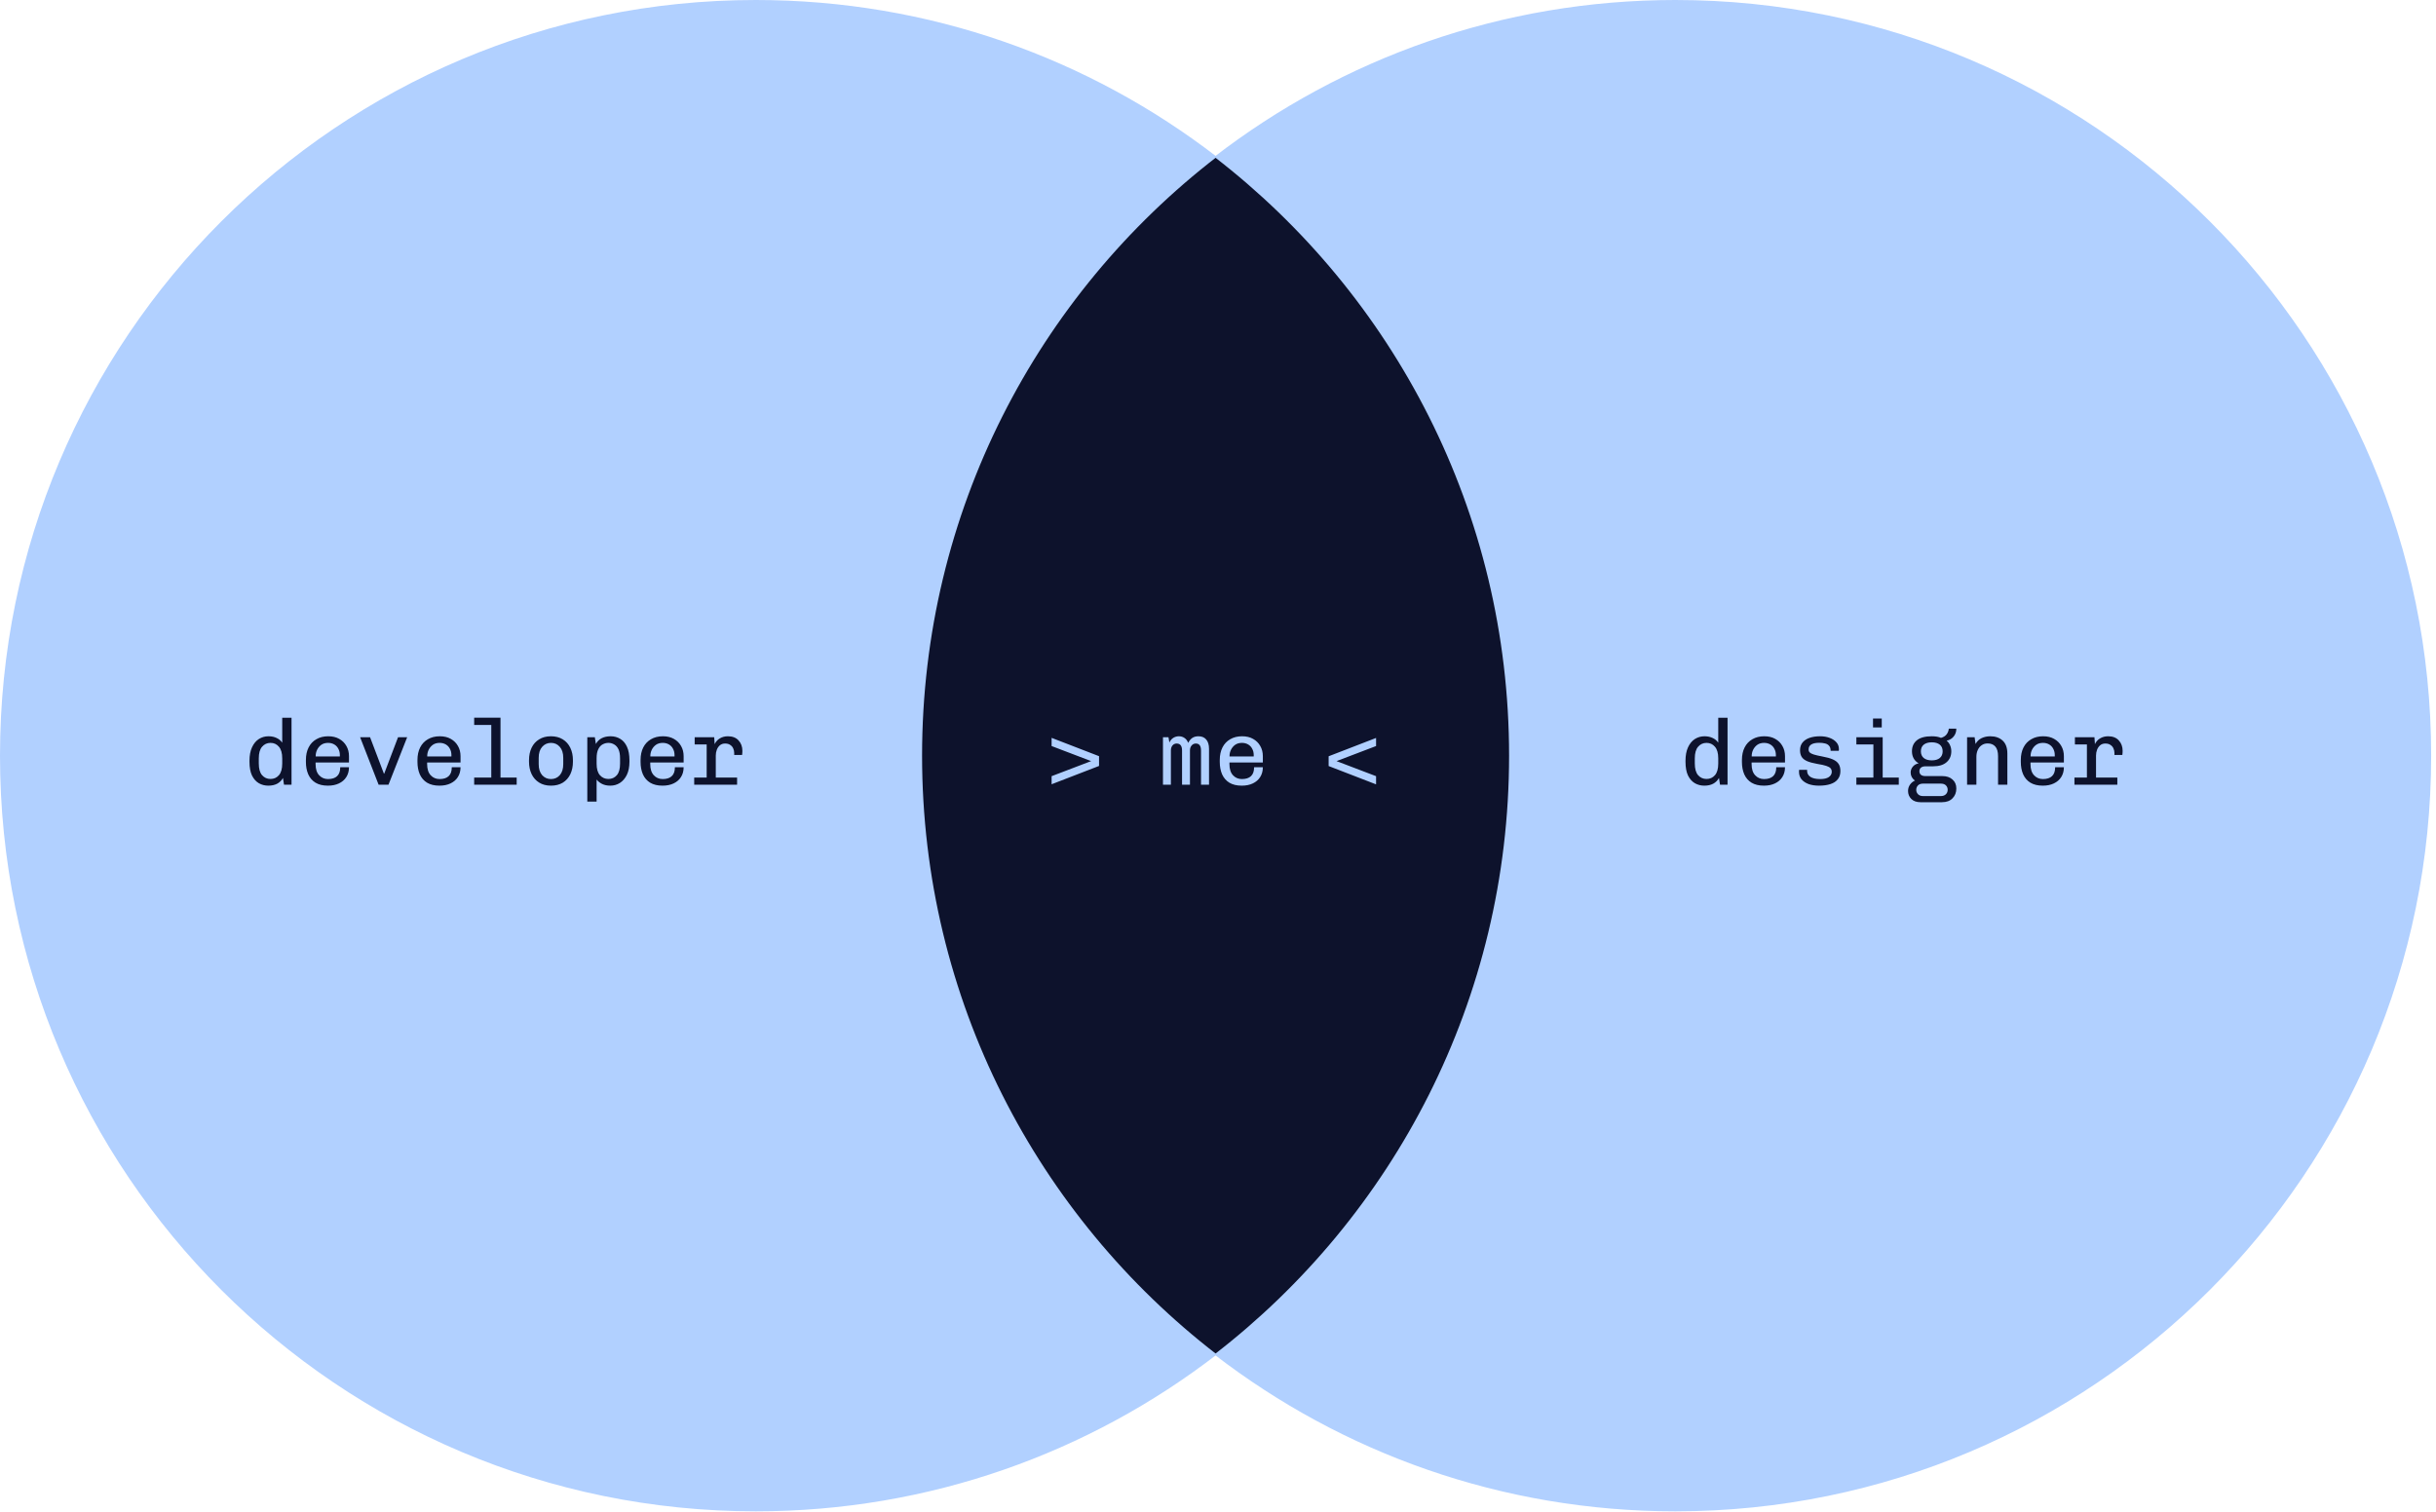
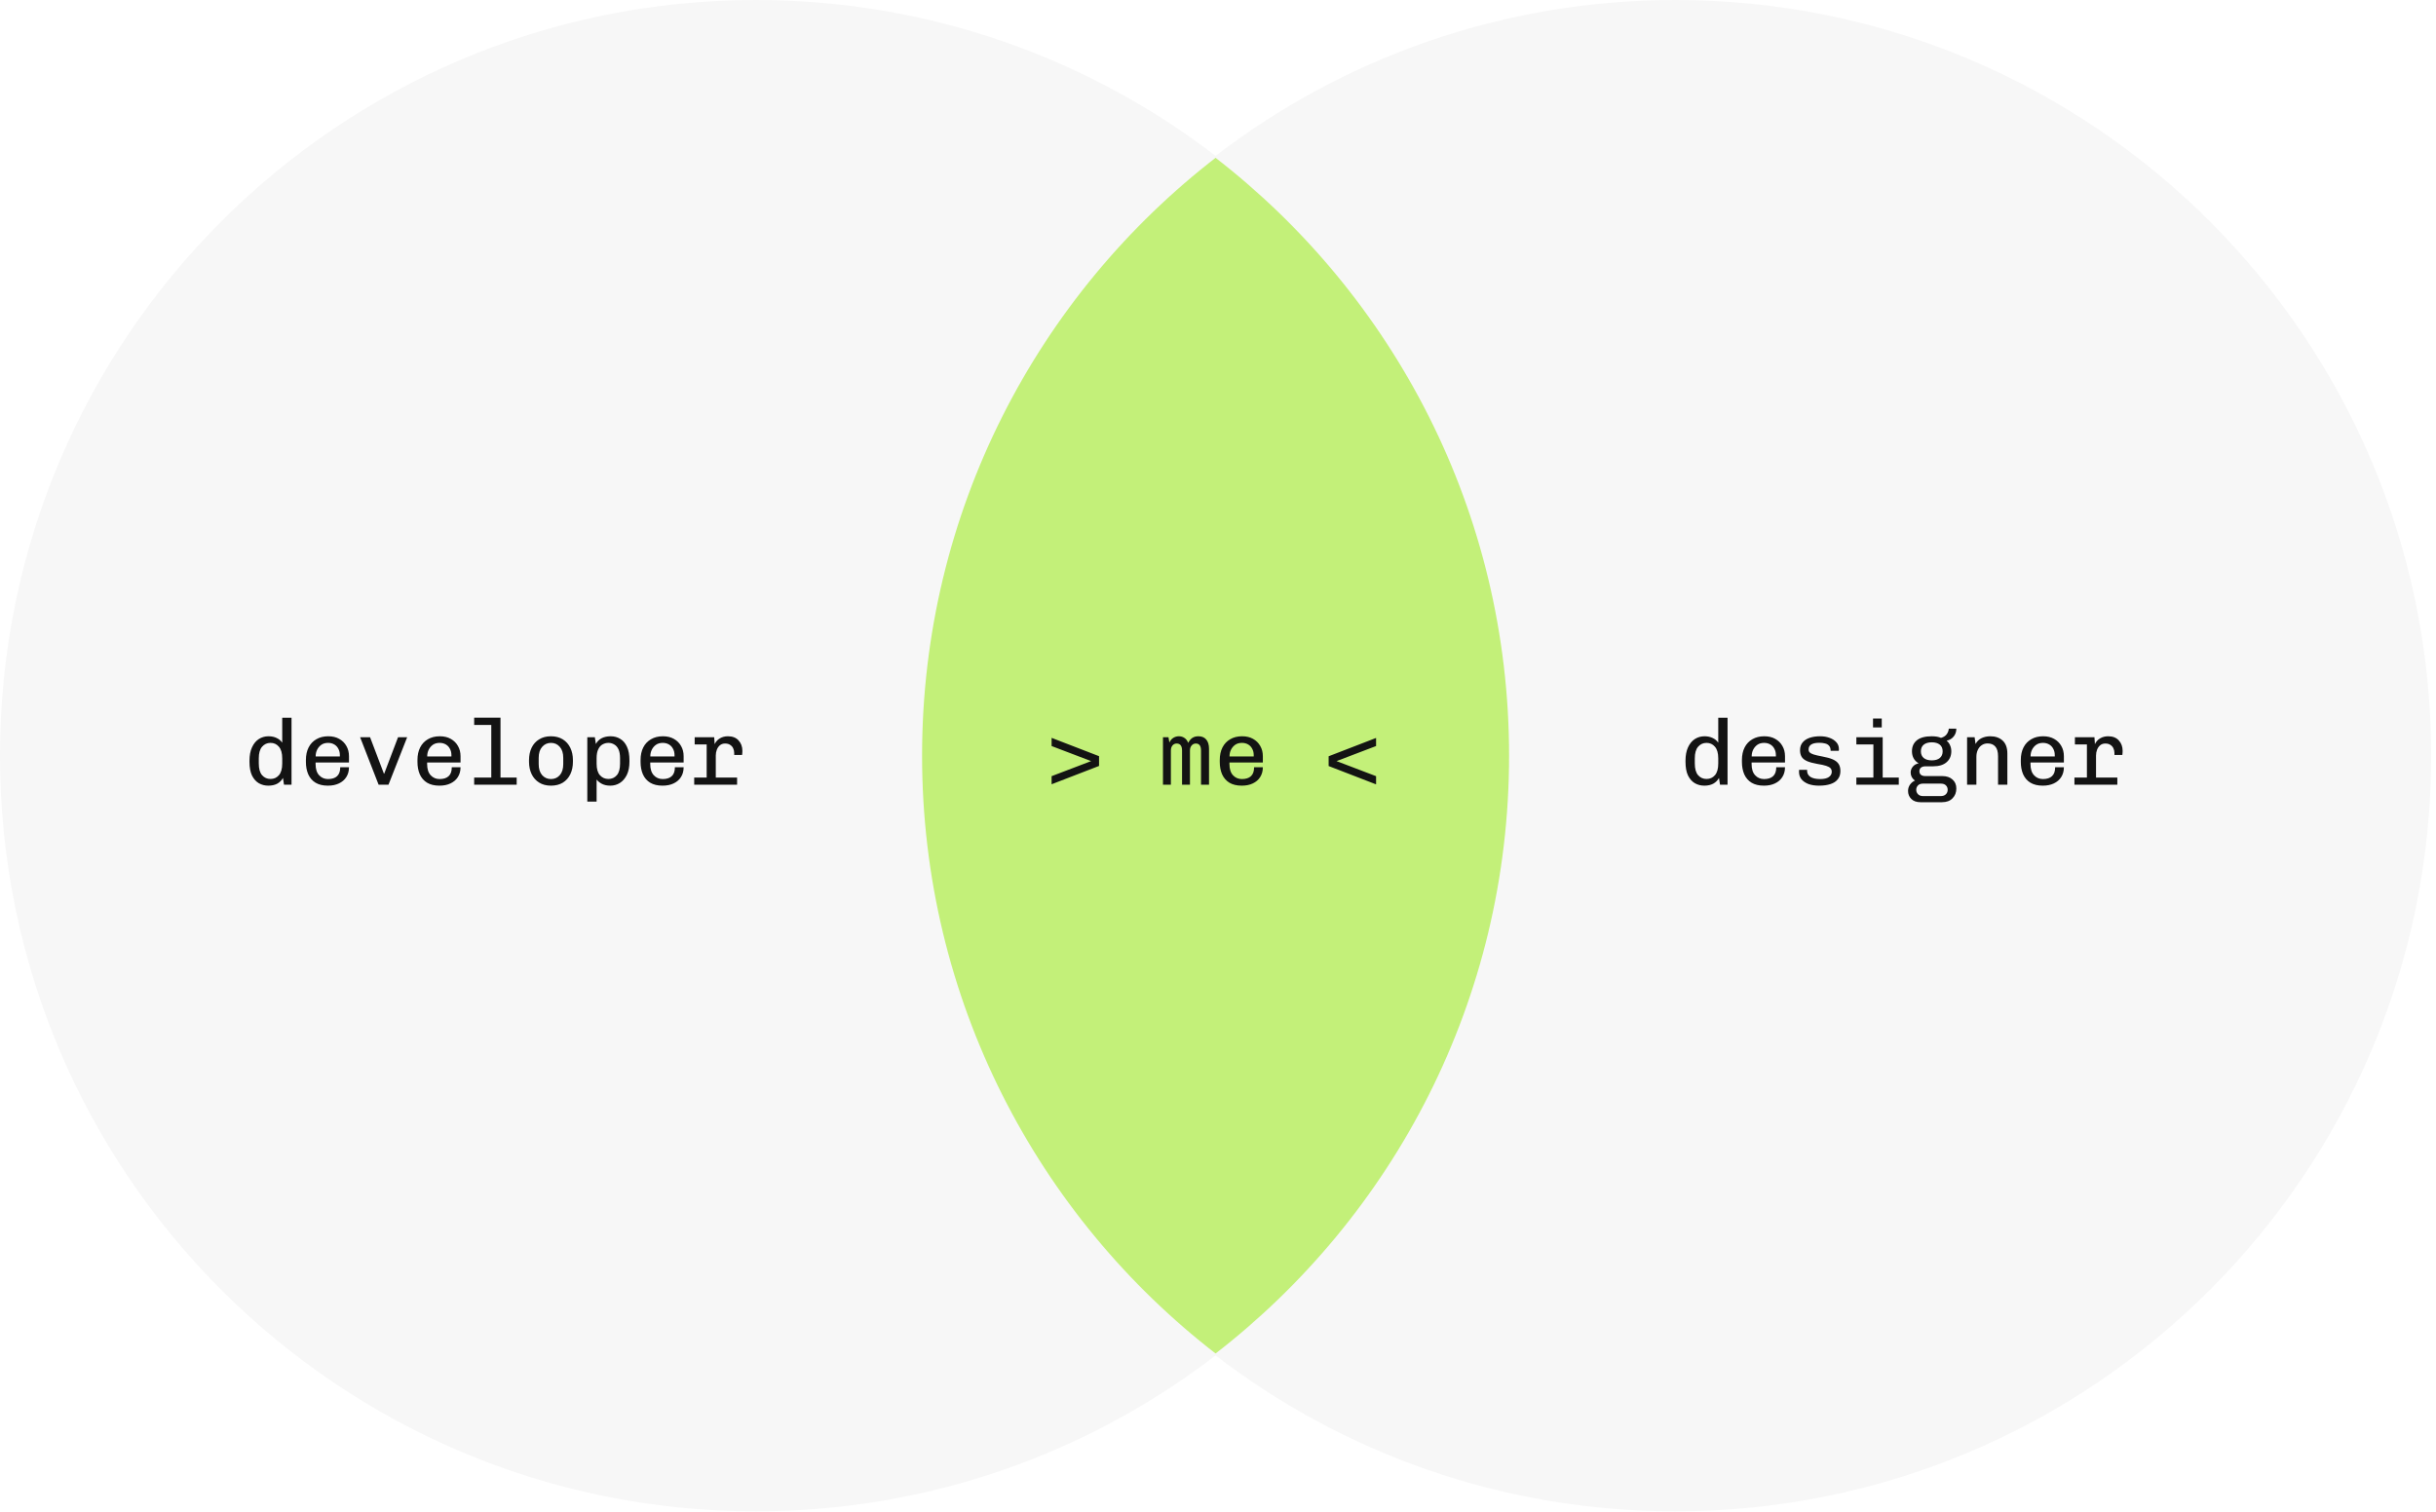
<svg xmlns="http://www.w3.org/2000/svg" width="419" height="260" viewBox="0 0 419 260" fill="none">
-   <rect x="101" y="27" width="216" height="206" fill="#0D122C" />
-   <path d="M180.88 134.92V133.528L187.68 130.936L180.88 128.344V126.936L189.04 130.088V131.768L180.88 134.92ZM200.036 135V126.824H200.98L201.14 127.736C201.3 127.384 201.524 127.117 201.812 126.936C202.11 126.755 202.43 126.664 202.772 126.664C203.134 126.664 203.454 126.76 203.732 126.952C204.02 127.144 204.233 127.427 204.372 127.8C204.564 127.427 204.798 127.144 205.076 126.952C205.364 126.76 205.716 126.664 206.132 126.664C206.718 126.664 207.166 126.851 207.476 127.224C207.796 127.597 207.956 128.131 207.956 128.824V135H206.58V129.112C206.58 128.312 206.281 127.912 205.684 127.912C205.396 127.912 205.156 128.024 204.964 128.248C204.772 128.472 204.676 128.76 204.676 129.112V135H203.316V129.112C203.316 128.312 203.006 127.912 202.388 127.912C202.1 127.912 201.86 128.024 201.668 128.248C201.486 128.472 201.396 128.76 201.396 129.112V135H200.036ZM213.581 135.16C212.728 135.16 212.019 134.989 211.453 134.648C210.899 134.307 210.483 133.827 210.205 133.208C209.939 132.589 209.805 131.88 209.805 131.08V130.744C209.805 129.912 209.96 129.192 210.269 128.584C210.579 127.976 211.021 127.507 211.597 127.176C212.173 126.835 212.856 126.664 213.645 126.664C214.381 126.664 215.011 126.813 215.533 127.112C216.067 127.411 216.477 127.816 216.765 128.328C217.064 128.84 217.213 129.427 217.213 130.088V131.176H211.469V131.448C211.469 132.291 211.672 132.931 212.077 133.368C212.483 133.805 212.995 134.024 213.613 134.024C214.296 134.024 214.813 133.859 215.165 133.528C215.528 133.197 215.709 132.685 215.709 131.992H217.213C217.213 132.643 217.059 133.208 216.749 133.688C216.451 134.157 216.029 134.52 215.485 134.776C214.952 135.032 214.317 135.16 213.581 135.16ZM211.485 130.136H215.645V129.896C215.645 129.491 215.56 129.133 215.389 128.824C215.229 128.504 214.995 128.253 214.685 128.072C214.376 127.891 214.019 127.8 213.613 127.8C213.155 127.8 212.765 127.912 212.445 128.136C212.136 128.36 211.896 128.648 211.725 129C211.565 129.341 211.485 129.693 211.485 130.056V130.136ZM236.689 126.952V128.344L229.889 130.936L236.689 133.528V134.936L228.529 131.784V130.104L236.689 126.952Z" fill="#B1D0FF" />
-   <path d="M130 0C159.853 0 187.354 10.063 209.3 26.981C178.465 50.752 158.6 88.055 158.6 130C158.6 171.944 178.465 209.248 209.3 233.018C187.354 249.936 159.853 260 130 260C58.203 260 0 201.797 0 130C0 58.203 58.203 0 130 0Z" fill="#B1D0FF" />
-   <path d="M288.167 0C258.314 0 230.812 10.063 208.867 26.981C239.701 50.752 259.567 88.055 259.567 130C259.567 171.944 239.701 209.248 208.867 233.018C230.812 249.936 258.314 260 288.167 260C359.964 260 418.167 201.797 418.167 130C418.167 58.203 359.964 0 288.167 0Z" fill="#B1D0FF" />
-   <path d="M46.144 135.16C45.557 135.16 45.019 135.021 44.528 134.744C44.037 134.456 43.643 134.013 43.344 133.416C43.056 132.808 42.912 132.019 42.912 131.048V130.872C42.912 129.965 43.056 129.197 43.344 128.568C43.632 127.939 44.021 127.464 44.512 127.144C45.013 126.824 45.568 126.664 46.176 126.664C46.72 126.664 47.195 126.765 47.6 126.968C48.005 127.16 48.32 127.427 48.544 127.768V123.48H50.144V135H48.848L48.672 133.832C48.437 134.259 48.107 134.589 47.68 134.824C47.253 135.048 46.741 135.16 46.144 135.16ZM46.528 134.008C47.115 134.008 47.595 133.795 47.968 133.368C48.352 132.931 48.544 132.259 48.544 131.352V130.456C48.544 129.56 48.352 128.893 47.968 128.456C47.595 128.019 47.115 127.8 46.528 127.8C45.941 127.8 45.456 128.024 45.072 128.472C44.699 128.909 44.512 129.571 44.512 130.456V131.336C44.512 132.243 44.699 132.915 45.072 133.352C45.456 133.789 45.941 134.008 46.528 134.008ZM56.394 135.16C55.54 135.16 54.831 134.989 54.266 134.648C53.711 134.307 53.295 133.827 53.018 133.208C52.751 132.589 52.618 131.88 52.618 131.08V130.744C52.618 129.912 52.772 129.192 53.082 128.584C53.391 127.976 53.834 127.507 54.41 127.176C54.986 126.835 55.668 126.664 56.458 126.664C57.194 126.664 57.823 126.813 58.346 127.112C58.879 127.411 59.29 127.816 59.578 128.328C59.876 128.84 60.026 129.427 60.026 130.088V131.176H54.282V131.448C54.282 132.291 54.484 132.931 54.89 133.368C55.295 133.805 55.807 134.024 56.426 134.024C57.108 134.024 57.626 133.859 57.978 133.528C58.34 133.197 58.522 132.685 58.522 131.992H60.026C60.026 132.643 59.871 133.208 59.562 133.688C59.263 134.157 58.842 134.52 58.298 134.776C57.764 135.032 57.13 135.16 56.394 135.16ZM54.298 130.136H58.458V129.896C58.458 129.491 58.372 129.133 58.202 128.824C58.042 128.504 57.807 128.253 57.498 128.072C57.188 127.891 56.831 127.8 56.426 127.8C55.967 127.8 55.578 127.912 55.258 128.136C54.948 128.36 54.708 128.648 54.538 129C54.378 129.341 54.298 129.693 54.298 130.056V130.136ZM65.124 135L61.94 126.824H63.651L66.035 133.096H66.084L68.468 126.824H70.035L66.82 135H65.124ZM75.581 135.16C74.728 135.16 74.019 134.989 73.453 134.648C72.899 134.307 72.483 133.827 72.205 133.208C71.939 132.589 71.805 131.88 71.805 131.08V130.744C71.805 129.912 71.96 129.192 72.269 128.584C72.579 127.976 73.021 127.507 73.597 127.176C74.173 126.835 74.856 126.664 75.645 126.664C76.381 126.664 77.011 126.813 77.533 127.112C78.067 127.411 78.477 127.816 78.765 128.328C79.064 128.84 79.213 129.427 79.213 130.088V131.176H73.469V131.448C73.469 132.291 73.672 132.931 74.077 133.368C74.483 133.805 74.995 134.024 75.613 134.024C76.296 134.024 76.813 133.859 77.165 133.528C77.528 133.197 77.709 132.685 77.709 131.992H79.213C79.213 132.643 79.059 133.208 78.749 133.688C78.451 134.157 78.029 134.52 77.485 134.776C76.952 135.032 76.317 135.16 75.581 135.16ZM73.485 130.136H77.645V129.896C77.645 129.491 77.56 129.133 77.389 128.824C77.229 128.504 76.995 128.253 76.685 128.072C76.376 127.891 76.019 127.8 75.613 127.8C75.155 127.8 74.765 127.912 74.445 128.136C74.136 128.36 73.896 128.648 73.725 129C73.565 129.341 73.485 129.693 73.485 130.056V130.136ZM84.503 135V124.712H81.559V123.464H86.087V135H84.503ZM81.559 135V133.768H88.871V135H81.559ZM94.769 135.16C93.979 135.16 93.302 134.984 92.737 134.632C92.171 134.28 91.739 133.795 91.441 133.176C91.142 132.547 90.993 131.837 90.993 131.048V130.776C90.993 129.965 91.142 129.251 91.441 128.632C91.739 128.013 92.171 127.533 92.737 127.192C93.302 126.84 93.974 126.664 94.753 126.664C95.553 126.664 96.235 126.84 96.801 127.192C97.366 127.544 97.798 128.029 98.097 128.648C98.395 129.267 98.545 129.976 98.545 130.776V131.048C98.545 131.859 98.395 132.573 98.097 133.192C97.798 133.811 97.366 134.296 96.801 134.648C96.235 134.989 95.558 135.16 94.769 135.16ZM94.769 134.024C95.387 134.024 95.894 133.8 96.289 133.352C96.683 132.893 96.881 132.259 96.881 131.448V130.376C96.881 129.565 96.683 128.936 96.289 128.488C95.894 128.029 95.387 127.8 94.769 127.8C94.161 127.8 93.654 128.029 93.249 128.488C92.854 128.936 92.657 129.565 92.657 130.376V131.448C92.657 132.259 92.854 132.893 93.249 133.352C93.654 133.8 94.161 134.024 94.769 134.024ZM101.019 137.896V126.824H102.315L102.491 127.992C102.725 127.555 103.056 127.224 103.483 127C103.92 126.776 104.437 126.664 105.035 126.664C105.653 126.664 106.203 126.813 106.683 127.112C107.173 127.4 107.557 127.848 107.835 128.456C108.123 129.064 108.267 129.853 108.267 130.824V131.032C108.267 131.928 108.117 132.685 107.819 133.304C107.52 133.912 107.12 134.376 106.619 134.696C106.128 135.005 105.579 135.16 104.971 135.16C104.427 135.16 103.952 135.059 103.547 134.856C103.152 134.653 102.843 134.403 102.619 134.104V137.896H101.019ZM104.651 134.008C105.237 134.008 105.717 133.795 106.091 133.368C106.464 132.941 106.651 132.28 106.651 131.384V130.456C106.651 129.805 106.56 129.288 106.379 128.904C106.197 128.52 105.952 128.243 105.643 128.072C105.344 127.891 105.013 127.8 104.651 127.8C104.299 127.8 103.968 127.885 103.659 128.056C103.349 128.216 103.099 128.493 102.907 128.888C102.715 129.272 102.619 129.795 102.619 130.456V131.384C102.619 132.28 102.811 132.941 103.195 133.368C103.579 133.795 104.064 134.008 104.651 134.008ZM113.956 135.16C113.103 135.16 112.394 134.989 111.828 134.648C111.274 134.307 110.858 133.827 110.58 133.208C110.314 132.589 110.18 131.88 110.18 131.08V130.744C110.18 129.912 110.335 129.192 110.644 128.584C110.954 127.976 111.396 127.507 111.972 127.176C112.548 126.835 113.231 126.664 114.02 126.664C114.756 126.664 115.386 126.813 115.908 127.112C116.442 127.411 116.852 127.816 117.14 128.328C117.439 128.84 117.588 129.427 117.588 130.088V131.176H111.844V131.448C111.844 132.291 112.047 132.931 112.452 133.368C112.858 133.805 113.37 134.024 113.988 134.024C114.671 134.024 115.188 133.859 115.54 133.528C115.903 133.197 116.084 132.685 116.084 131.992H117.588C117.588 132.643 117.434 133.208 117.124 133.688C116.826 134.157 116.404 134.52 115.86 134.776C115.327 135.032 114.692 135.16 113.956 135.16ZM111.86 130.136H116.02V129.896C116.02 129.491 115.935 129.133 115.764 128.824C115.604 128.504 115.37 128.253 115.06 128.072C114.751 127.891 114.394 127.8 113.988 127.8C113.53 127.8 113.14 127.912 112.82 128.136C112.511 128.36 112.271 128.648 112.1 129C111.94 129.341 111.86 129.693 111.86 130.056V130.136ZM121.55 135V128.072H119.486V126.824H122.846L122.926 128.024C123.118 127.597 123.411 127.267 123.806 127.032C124.211 126.787 124.675 126.664 125.198 126.664C125.998 126.664 126.611 126.904 127.038 127.384C127.475 127.853 127.694 128.456 127.694 129.192C127.694 129.309 127.689 129.421 127.678 129.528C127.678 129.624 127.667 129.741 127.646 129.88H126.286V129.544C126.286 129.256 126.227 128.989 126.11 128.744C126.003 128.499 125.833 128.301 125.598 128.152C125.374 127.992 125.081 127.912 124.718 127.912C124.366 127.912 124.067 128.013 123.822 128.216C123.587 128.419 123.411 128.675 123.294 128.984C123.177 129.293 123.118 129.619 123.118 129.96V135H121.55ZM119.406 135V133.768H126.782V135H119.406Z" fill="#0D122C" />
-   <path d="M293.144 135.16C292.557 135.16 292.019 135.021 291.528 134.744C291.037 134.456 290.643 134.013 290.344 133.416C290.056 132.808 289.912 132.019 289.912 131.048V130.872C289.912 129.965 290.056 129.197 290.344 128.568C290.632 127.939 291.021 127.464 291.512 127.144C292.013 126.824 292.568 126.664 293.176 126.664C293.72 126.664 294.195 126.765 294.6 126.968C295.005 127.16 295.32 127.427 295.544 127.768V123.48H297.144V135H295.848L295.672 133.832C295.437 134.259 295.107 134.589 294.68 134.824C294.253 135.048 293.741 135.16 293.144 135.16ZM293.528 134.008C294.115 134.008 294.595 133.795 294.968 133.368C295.352 132.931 295.544 132.259 295.544 131.352V130.456C295.544 129.56 295.352 128.893 294.968 128.456C294.595 128.019 294.115 127.8 293.528 127.8C292.941 127.8 292.456 128.024 292.072 128.472C291.699 128.909 291.512 129.571 291.512 130.456V131.336C291.512 132.243 291.699 132.915 292.072 133.352C292.456 133.789 292.941 134.008 293.528 134.008ZM303.394 135.16C302.54 135.16 301.831 134.989 301.266 134.648C300.711 134.307 300.295 133.827 300.018 133.208C299.751 132.589 299.618 131.88 299.618 131.08V130.744C299.618 129.912 299.772 129.192 300.082 128.584C300.391 127.976 300.834 127.507 301.41 127.176C301.986 126.835 302.668 126.664 303.458 126.664C304.194 126.664 304.823 126.813 305.346 127.112C305.879 127.411 306.29 127.816 306.578 128.328C306.876 128.84 307.026 129.427 307.026 130.088V131.176H301.282V131.448C301.282 132.291 301.484 132.931 301.89 133.368C302.295 133.805 302.807 134.024 303.426 134.024C304.108 134.024 304.626 133.859 304.978 133.528C305.34 133.197 305.522 132.685 305.522 131.992H307.026C307.026 132.643 306.871 133.208 306.562 133.688C306.263 134.157 305.842 134.52 305.298 134.776C304.764 135.032 304.13 135.16 303.394 135.16ZM301.298 130.136H305.458V129.896C305.458 129.491 305.372 129.133 305.202 128.824C305.042 128.504 304.807 128.253 304.498 128.072C304.188 127.891 303.831 127.8 303.426 127.8C302.967 127.8 302.578 127.912 302.258 128.136C301.948 128.36 301.708 128.648 301.538 129C301.378 129.341 301.298 129.693 301.298 130.056V130.136ZM312.876 135.16C312.204 135.16 311.606 135.069 311.084 134.888C310.572 134.696 310.166 134.424 309.868 134.072C309.58 133.709 309.436 133.283 309.436 132.792C309.436 132.76 309.436 132.712 309.436 132.648C309.436 132.584 309.441 132.515 309.452 132.44H310.828V132.6C310.828 133.048 311.02 133.4 311.404 133.656C311.798 133.901 312.358 134.024 313.084 134.024C313.734 134.024 314.225 133.912 314.556 133.688C314.897 133.453 315.068 133.149 315.068 132.776C315.068 132.531 314.998 132.328 314.86 132.168C314.721 132.008 314.47 131.869 314.108 131.752C313.756 131.635 313.244 131.523 312.572 131.416C311.857 131.288 311.281 131.133 310.844 130.952C310.406 130.76 310.092 130.515 309.9 130.216C309.708 129.907 309.612 129.523 309.612 129.064C309.612 128.531 309.756 128.088 310.044 127.736C310.332 127.384 310.732 127.117 311.244 126.936C311.766 126.755 312.374 126.664 313.068 126.664C313.676 126.664 314.22 126.755 314.7 126.936C315.19 127.117 315.58 127.373 315.868 127.704C316.156 128.024 316.3 128.413 316.3 128.872C316.3 128.904 316.3 128.941 316.3 128.984C316.3 129.027 316.289 129.085 316.267 129.16H314.876C314.876 128.776 314.785 128.488 314.604 128.296C314.433 128.093 314.198 127.96 313.9 127.896C313.612 127.821 313.292 127.784 312.94 127.784C311.702 127.784 311.084 128.168 311.084 128.936C311.084 129.139 311.148 129.309 311.276 129.448C311.404 129.576 311.633 129.693 311.964 129.8C312.305 129.907 312.79 130.019 313.42 130.136C314.198 130.275 314.812 130.445 315.26 130.648C315.718 130.851 316.049 131.112 316.252 131.432C316.454 131.741 316.556 132.147 316.556 132.648C316.556 133.213 316.406 133.683 316.108 134.056C315.82 134.429 315.398 134.707 314.844 134.888C314.3 135.069 313.644 135.16 312.876 135.16ZM322.229 135V128.072H319.301V126.824H323.829V135H322.229ZM319.301 135V133.768H326.597V135H319.301ZM322.165 125.144V123.608H323.669V125.144H322.165ZM330.335 138.008C329.652 138.008 329.124 137.821 328.751 137.448C328.378 137.075 328.191 136.616 328.191 136.072C328.191 135.667 328.303 135.304 328.527 134.984C328.751 134.664 329.039 134.429 329.391 134.28C329.156 134.131 328.97 133.933 328.831 133.688C328.703 133.443 328.639 133.181 328.639 132.904C328.639 132.531 328.762 132.195 329.007 131.896C329.252 131.597 329.588 131.405 330.015 131.32C329.631 131.096 329.343 130.808 329.151 130.456C328.959 130.104 328.863 129.699 328.863 129.24C328.863 128.44 329.146 127.811 329.711 127.352C330.287 126.893 331.135 126.664 332.255 126.664C332.916 126.664 333.45 126.755 333.855 126.936C334.282 126.819 334.602 126.621 334.815 126.344C335.039 126.056 335.167 125.725 335.199 125.352H336.495C336.495 125.885 336.34 126.339 336.031 126.712C335.732 127.075 335.338 127.309 334.847 127.416V127.448C335.103 127.651 335.295 127.912 335.423 128.232C335.562 128.541 335.631 128.877 335.631 129.24C335.631 130.029 335.359 130.659 334.815 131.128C334.282 131.597 333.508 131.832 332.495 131.832H331.183C330.863 131.832 330.607 131.907 330.415 132.056C330.234 132.205 330.143 132.413 330.143 132.68C330.143 132.947 330.234 133.155 330.415 133.304C330.596 133.443 330.847 133.512 331.167 133.512H334.063C334.82 133.512 335.412 133.709 335.839 134.104C336.276 134.488 336.495 135 336.495 135.64C336.495 136.333 336.276 136.899 335.839 137.336C335.412 137.784 334.804 138.008 334.015 138.008H330.335ZM330.783 136.952H333.807C334.202 136.952 334.5 136.845 334.703 136.632C334.906 136.429 335.007 136.173 335.007 135.864C335.007 135.565 334.906 135.315 334.703 135.112C334.511 134.909 334.212 134.808 333.807 134.808H330.783C330.399 134.808 330.106 134.909 329.903 135.112C329.7 135.325 329.599 135.581 329.599 135.88C329.599 136.168 329.7 136.419 329.903 136.632C330.106 136.845 330.399 136.952 330.783 136.952ZM332.271 130.808C332.858 130.808 333.316 130.675 333.647 130.408C333.978 130.131 334.143 129.747 334.143 129.256C334.143 128.755 333.978 128.371 333.647 128.104C333.316 127.837 332.858 127.704 332.271 127.704C331.695 127.704 331.236 127.837 330.895 128.104C330.564 128.371 330.399 128.755 330.399 129.256C330.399 129.747 330.564 130.131 330.895 130.408C331.236 130.675 331.695 130.808 332.271 130.808ZM338.345 135V126.824H339.641L339.801 127.992C340.046 127.533 340.393 127.197 340.841 126.984C341.289 126.771 341.785 126.664 342.329 126.664C343.225 126.664 343.939 126.915 344.473 127.416C345.006 127.917 345.273 128.659 345.273 129.64V135H343.673V130.104C343.673 129.336 343.513 128.776 343.193 128.424C342.883 128.072 342.446 127.896 341.881 127.896C341.486 127.896 341.145 127.997 340.857 128.2C340.569 128.392 340.345 128.664 340.185 129.016C340.025 129.357 339.945 129.752 339.945 130.2V135H338.345ZM351.363 135.16C350.509 135.16 349.8 134.989 349.235 134.648C348.68 134.307 348.264 133.827 347.987 133.208C347.72 132.589 347.587 131.88 347.587 131.08V130.744C347.587 129.912 347.741 129.192 348.051 128.584C348.36 127.976 348.803 127.507 349.379 127.176C349.955 126.835 350.637 126.664 351.427 126.664C352.163 126.664 352.792 126.813 353.315 127.112C353.848 127.411 354.259 127.816 354.547 128.328C354.845 128.84 354.995 129.427 354.995 130.088V131.176H349.251V131.448C349.251 132.291 349.453 132.931 349.859 133.368C350.264 133.805 350.776 134.024 351.395 134.024C352.077 134.024 352.595 133.859 352.947 133.528C353.309 133.197 353.491 132.685 353.491 131.992H354.995C354.995 132.643 354.84 133.208 354.531 133.688C354.232 134.157 353.811 134.52 353.267 134.776C352.733 135.032 352.099 135.16 351.363 135.16ZM349.267 130.136H353.427V129.896C353.427 129.491 353.341 129.133 353.171 128.824C353.011 128.504 352.776 128.253 352.467 128.072C352.157 127.891 351.8 127.8 351.395 127.8C350.936 127.8 350.547 127.912 350.227 128.136C349.917 128.36 349.677 128.648 349.507 129C349.347 129.341 349.267 129.693 349.267 130.056V130.136ZM358.956 135V128.072H356.892V126.824H360.252L360.332 128.024C360.524 127.597 360.818 127.267 361.212 127.032C361.618 126.787 362.082 126.664 362.604 126.664C363.404 126.664 364.018 126.904 364.444 127.384C364.882 127.853 365.1 128.456 365.1 129.192C365.1 129.309 365.095 129.421 365.084 129.528C365.084 129.624 365.074 129.741 365.052 129.88H363.692V129.544C363.692 129.256 363.634 128.989 363.516 128.744C363.41 128.499 363.239 128.301 363.004 128.152C362.78 127.992 362.487 127.912 362.124 127.912C361.772 127.912 361.474 128.013 361.228 128.216C360.994 128.419 360.818 128.675 360.7 128.984C360.583 129.293 360.524 129.619 360.524 129.96V135H358.956ZM356.812 135V133.768H364.188V135H356.812Z" fill="#0D122C" />
+   <rect x="101" y="27" width="216" height="206" fill="#C3F079" />
+   <path d="M180.88 134.92V133.528L187.68 130.936L180.88 128.344V126.936L189.04 130.088V131.768L180.88 134.92ZM200.036 135V126.824H200.98L201.14 127.736C201.3 127.384 201.524 127.117 201.812 126.936C202.11 126.755 202.43 126.664 202.772 126.664C203.134 126.664 203.454 126.76 203.732 126.952C204.02 127.144 204.233 127.427 204.372 127.8C204.564 127.427 204.798 127.144 205.076 126.952C205.364 126.76 205.716 126.664 206.132 126.664C206.718 126.664 207.166 126.851 207.476 127.224C207.796 127.597 207.956 128.131 207.956 128.824V135H206.58V129.112C206.58 128.312 206.281 127.912 205.684 127.912C205.396 127.912 205.156 128.024 204.964 128.248C204.772 128.472 204.676 128.76 204.676 129.112V135H203.316V129.112C203.316 128.312 203.006 127.912 202.388 127.912C202.1 127.912 201.86 128.024 201.668 128.248C201.486 128.472 201.396 128.76 201.396 129.112V135H200.036ZM213.581 135.16C212.728 135.16 212.019 134.989 211.453 134.648C210.899 134.307 210.483 133.827 210.205 133.208C209.939 132.589 209.805 131.88 209.805 131.08V130.744C209.805 129.912 209.96 129.192 210.269 128.584C210.579 127.976 211.021 127.507 211.597 127.176C212.173 126.835 212.856 126.664 213.645 126.664C214.381 126.664 215.011 126.813 215.533 127.112C216.067 127.411 216.477 127.816 216.765 128.328C217.064 128.84 217.213 129.427 217.213 130.088V131.176H211.469V131.448C211.469 132.291 211.672 132.931 212.077 133.368C212.483 133.805 212.995 134.024 213.613 134.024C214.296 134.024 214.813 133.859 215.165 133.528C215.528 133.197 215.709 132.685 215.709 131.992H217.213C217.213 132.643 217.059 133.208 216.749 133.688C216.451 134.157 216.029 134.52 215.485 134.776C214.952 135.032 214.317 135.16 213.581 135.16ZM211.485 130.136H215.645V129.896C215.645 129.491 215.56 129.133 215.389 128.824C215.229 128.504 214.995 128.253 214.685 128.072C214.376 127.891 214.019 127.8 213.613 127.8C213.155 127.8 212.765 127.912 212.445 128.136C212.136 128.36 211.896 128.648 211.725 129C211.565 129.341 211.485 129.693 211.485 130.056V130.136ZM236.689 126.952V128.344L229.889 130.936L236.689 133.528V134.936L228.529 131.784V130.104L236.689 126.952Z" fill="#131313" />
+   <path d="M130 0C159.853 0 187.354 10.063 209.3 26.981C178.465 50.752 158.6 88.055 158.6 130C158.6 171.944 178.465 209.248 209.3 233.018C187.354 249.936 159.853 260 130 260C58.203 260 0 201.797 0 130C0 58.203 58.203 0 130 0Z" fill="#F7F7F7" />
+   <path d="M288.167 0C258.314 0 230.812 10.063 208.867 26.981C239.701 50.752 259.567 88.055 259.567 130C259.567 171.944 239.701 209.248 208.867 233.018C230.812 249.936 258.314 260 288.167 260C359.964 260 418.167 201.797 418.167 130C418.167 58.203 359.964 0 288.167 0Z" fill="#F7F7F7" />
+   <path d="M46.144 135.16C45.557 135.16 45.019 135.021 44.528 134.744C44.037 134.456 43.643 134.013 43.344 133.416C43.056 132.808 42.912 132.019 42.912 131.048V130.872C42.912 129.965 43.056 129.197 43.344 128.568C43.632 127.939 44.021 127.464 44.512 127.144C45.013 126.824 45.568 126.664 46.176 126.664C46.72 126.664 47.195 126.765 47.6 126.968C48.005 127.16 48.32 127.427 48.544 127.768V123.48H50.144V135H48.848L48.672 133.832C48.437 134.259 48.107 134.589 47.68 134.824C47.253 135.048 46.741 135.16 46.144 135.16ZM46.528 134.008C47.115 134.008 47.595 133.795 47.968 133.368C48.352 132.931 48.544 132.259 48.544 131.352V130.456C48.544 129.56 48.352 128.893 47.968 128.456C47.595 128.019 47.115 127.8 46.528 127.8C45.941 127.8 45.456 128.024 45.072 128.472C44.699 128.909 44.512 129.571 44.512 130.456V131.336C44.512 132.243 44.699 132.915 45.072 133.352C45.456 133.789 45.941 134.008 46.528 134.008ZM56.394 135.16C55.54 135.16 54.831 134.989 54.266 134.648C53.711 134.307 53.295 133.827 53.018 133.208C52.751 132.589 52.618 131.88 52.618 131.08V130.744C52.618 129.912 52.772 129.192 53.082 128.584C53.391 127.976 53.834 127.507 54.41 127.176C54.986 126.835 55.668 126.664 56.458 126.664C57.194 126.664 57.823 126.813 58.346 127.112C58.879 127.411 59.29 127.816 59.578 128.328C59.876 128.84 60.026 129.427 60.026 130.088V131.176H54.282V131.448C54.282 132.291 54.484 132.931 54.89 133.368C55.295 133.805 55.807 134.024 56.426 134.024C57.108 134.024 57.626 133.859 57.978 133.528C58.34 133.197 58.522 132.685 58.522 131.992H60.026C60.026 132.643 59.871 133.208 59.562 133.688C59.263 134.157 58.842 134.52 58.298 134.776C57.764 135.032 57.13 135.16 56.394 135.16ZM54.298 130.136H58.458V129.896C58.458 129.491 58.372 129.133 58.202 128.824C58.042 128.504 57.807 128.253 57.498 128.072C57.188 127.891 56.831 127.8 56.426 127.8C55.967 127.8 55.578 127.912 55.258 128.136C54.948 128.36 54.708 128.648 54.538 129C54.378 129.341 54.298 129.693 54.298 130.056V130.136ZM65.124 135L61.94 126.824H63.651L66.035 133.096H66.084L68.468 126.824H70.035L66.82 135H65.124ZM75.581 135.16C74.728 135.16 74.019 134.989 73.453 134.648C72.899 134.307 72.483 133.827 72.205 133.208C71.939 132.589 71.805 131.88 71.805 131.08V130.744C71.805 129.912 71.96 129.192 72.269 128.584C72.579 127.976 73.021 127.507 73.597 127.176C74.173 126.835 74.856 126.664 75.645 126.664C76.381 126.664 77.011 126.813 77.533 127.112C78.067 127.411 78.477 127.816 78.765 128.328C79.064 128.84 79.213 129.427 79.213 130.088V131.176H73.469V131.448C73.469 132.291 73.672 132.931 74.077 133.368C74.483 133.805 74.995 134.024 75.613 134.024C76.296 134.024 76.813 133.859 77.165 133.528C77.528 133.197 77.709 132.685 77.709 131.992H79.213C79.213 132.643 79.059 133.208 78.749 133.688C78.451 134.157 78.029 134.52 77.485 134.776C76.952 135.032 76.317 135.16 75.581 135.16ZM73.485 130.136H77.645V129.896C77.645 129.491 77.56 129.133 77.389 128.824C77.229 128.504 76.995 128.253 76.685 128.072C76.376 127.891 76.019 127.8 75.613 127.8C75.155 127.8 74.765 127.912 74.445 128.136C74.136 128.36 73.896 128.648 73.725 129C73.565 129.341 73.485 129.693 73.485 130.056V130.136ZM84.503 135V124.712H81.559V123.464H86.087V135H84.503ZM81.559 135V133.768H88.871V135H81.559ZM94.769 135.16C93.979 135.16 93.302 134.984 92.737 134.632C92.171 134.28 91.739 133.795 91.441 133.176C91.142 132.547 90.993 131.837 90.993 131.048V130.776C90.993 129.965 91.142 129.251 91.441 128.632C91.739 128.013 92.171 127.533 92.737 127.192C93.302 126.84 93.974 126.664 94.753 126.664C95.553 126.664 96.235 126.84 96.801 127.192C97.366 127.544 97.798 128.029 98.097 128.648C98.395 129.267 98.545 129.976 98.545 130.776V131.048C98.545 131.859 98.395 132.573 98.097 133.192C97.798 133.811 97.366 134.296 96.801 134.648C96.235 134.989 95.558 135.16 94.769 135.16ZM94.769 134.024C95.387 134.024 95.894 133.8 96.289 133.352C96.683 132.893 96.881 132.259 96.881 131.448V130.376C96.881 129.565 96.683 128.936 96.289 128.488C95.894 128.029 95.387 127.8 94.769 127.8C94.161 127.8 93.654 128.029 93.249 128.488C92.854 128.936 92.657 129.565 92.657 130.376V131.448C92.657 132.259 92.854 132.893 93.249 133.352C93.654 133.8 94.161 134.024 94.769 134.024ZM101.019 137.896V126.824H102.315L102.491 127.992C102.725 127.555 103.056 127.224 103.483 127C103.92 126.776 104.437 126.664 105.035 126.664C105.653 126.664 106.203 126.813 106.683 127.112C107.173 127.4 107.557 127.848 107.835 128.456C108.123 129.064 108.267 129.853 108.267 130.824V131.032C108.267 131.928 108.117 132.685 107.819 133.304C107.52 133.912 107.12 134.376 106.619 134.696C106.128 135.005 105.579 135.16 104.971 135.16C104.427 135.16 103.952 135.059 103.547 134.856C103.152 134.653 102.843 134.403 102.619 134.104V137.896H101.019ZM104.651 134.008C105.237 134.008 105.717 133.795 106.091 133.368C106.464 132.941 106.651 132.28 106.651 131.384V130.456C106.651 129.805 106.56 129.288 106.379 128.904C106.197 128.52 105.952 128.243 105.643 128.072C105.344 127.891 105.013 127.8 104.651 127.8C104.299 127.8 103.968 127.885 103.659 128.056C103.349 128.216 103.099 128.493 102.907 128.888C102.715 129.272 102.619 129.795 102.619 130.456V131.384C102.619 132.28 102.811 132.941 103.195 133.368C103.579 133.795 104.064 134.008 104.651 134.008ZM113.956 135.16C113.103 135.16 112.394 134.989 111.828 134.648C111.274 134.307 110.858 133.827 110.58 133.208C110.314 132.589 110.18 131.88 110.18 131.08V130.744C110.18 129.912 110.335 129.192 110.644 128.584C110.954 127.976 111.396 127.507 111.972 127.176C112.548 126.835 113.231 126.664 114.02 126.664C114.756 126.664 115.386 126.813 115.908 127.112C116.442 127.411 116.852 127.816 117.14 128.328C117.439 128.84 117.588 129.427 117.588 130.088V131.176H111.844V131.448C111.844 132.291 112.047 132.931 112.452 133.368C112.858 133.805 113.37 134.024 113.988 134.024C114.671 134.024 115.188 133.859 115.54 133.528C115.903 133.197 116.084 132.685 116.084 131.992H117.588C117.588 132.643 117.434 133.208 117.124 133.688C116.826 134.157 116.404 134.52 115.86 134.776C115.327 135.032 114.692 135.16 113.956 135.16ZM111.86 130.136H116.02V129.896C116.02 129.491 115.935 129.133 115.764 128.824C115.604 128.504 115.37 128.253 115.06 128.072C114.751 127.891 114.394 127.8 113.988 127.8C113.53 127.8 113.14 127.912 112.82 128.136C112.511 128.36 112.271 128.648 112.1 129C111.94 129.341 111.86 129.693 111.86 130.056V130.136ZM121.55 135V128.072H119.486V126.824H122.846L122.926 128.024C123.118 127.597 123.411 127.267 123.806 127.032C124.211 126.787 124.675 126.664 125.198 126.664C125.998 126.664 126.611 126.904 127.038 127.384C127.475 127.853 127.694 128.456 127.694 129.192C127.694 129.309 127.689 129.421 127.678 129.528C127.678 129.624 127.667 129.741 127.646 129.88H126.286V129.544C126.286 129.256 126.227 128.989 126.11 128.744C126.003 128.499 125.833 128.301 125.598 128.152C125.374 127.992 125.081 127.912 124.718 127.912C124.366 127.912 124.067 128.013 123.822 128.216C123.587 128.419 123.411 128.675 123.294 128.984C123.177 129.293 123.118 129.619 123.118 129.96V135H121.55ZM119.406 135V133.768H126.782V135H119.406Z" fill="#131313" />
+   <path d="M293.144 135.16C292.557 135.16 292.019 135.021 291.528 134.744C291.037 134.456 290.643 134.013 290.344 133.416C290.056 132.808 289.912 132.019 289.912 131.048V130.872C289.912 129.965 290.056 129.197 290.344 128.568C290.632 127.939 291.021 127.464 291.512 127.144C292.013 126.824 292.568 126.664 293.176 126.664C293.72 126.664 294.195 126.765 294.6 126.968C295.005 127.16 295.32 127.427 295.544 127.768V123.48H297.144V135H295.848L295.672 133.832C295.437 134.259 295.107 134.589 294.68 134.824C294.253 135.048 293.741 135.16 293.144 135.16ZM293.528 134.008C294.115 134.008 294.595 133.795 294.968 133.368C295.352 132.931 295.544 132.259 295.544 131.352V130.456C295.544 129.56 295.352 128.893 294.968 128.456C294.595 128.019 294.115 127.8 293.528 127.8C292.941 127.8 292.456 128.024 292.072 128.472C291.699 128.909 291.512 129.571 291.512 130.456V131.336C291.512 132.243 291.699 132.915 292.072 133.352C292.456 133.789 292.941 134.008 293.528 134.008ZM303.394 135.16C302.54 135.16 301.831 134.989 301.266 134.648C300.711 134.307 300.295 133.827 300.018 133.208C299.751 132.589 299.618 131.88 299.618 131.08V130.744C299.618 129.912 299.772 129.192 300.082 128.584C300.391 127.976 300.834 127.507 301.41 127.176C301.986 126.835 302.668 126.664 303.458 126.664C304.194 126.664 304.823 126.813 305.346 127.112C305.879 127.411 306.29 127.816 306.578 128.328C306.876 128.84 307.026 129.427 307.026 130.088V131.176H301.282V131.448C301.282 132.291 301.484 132.931 301.89 133.368C302.295 133.805 302.807 134.024 303.426 134.024C304.108 134.024 304.626 133.859 304.978 133.528C305.34 133.197 305.522 132.685 305.522 131.992H307.026C307.026 132.643 306.871 133.208 306.562 133.688C306.263 134.157 305.842 134.52 305.298 134.776C304.764 135.032 304.13 135.16 303.394 135.16ZM301.298 130.136H305.458V129.896C305.458 129.491 305.372 129.133 305.202 128.824C305.042 128.504 304.807 128.253 304.498 128.072C304.188 127.891 303.831 127.8 303.426 127.8C302.967 127.8 302.578 127.912 302.258 128.136C301.948 128.36 301.708 128.648 301.538 129C301.378 129.341 301.298 129.693 301.298 130.056V130.136ZM312.876 135.16C312.204 135.16 311.606 135.069 311.084 134.888C310.572 134.696 310.166 134.424 309.868 134.072C309.58 133.709 309.436 133.283 309.436 132.792C309.436 132.76 309.436 132.712 309.436 132.648C309.436 132.584 309.441 132.515 309.452 132.44H310.828V132.6C310.828 133.048 311.02 133.4 311.404 133.656C311.798 133.901 312.358 134.024 313.084 134.024C313.734 134.024 314.225 133.912 314.556 133.688C314.897 133.453 315.068 133.149 315.068 132.776C315.068 132.531 314.998 132.328 314.86 132.168C314.721 132.008 314.47 131.869 314.108 131.752C313.756 131.635 313.244 131.523 312.572 131.416C311.857 131.288 311.281 131.133 310.844 130.952C310.406 130.76 310.092 130.515 309.9 130.216C309.708 129.907 309.612 129.523 309.612 129.064C309.612 128.531 309.756 128.088 310.044 127.736C310.332 127.384 310.732 127.117 311.244 126.936C311.766 126.755 312.374 126.664 313.068 126.664C313.676 126.664 314.22 126.755 314.7 126.936C315.19 127.117 315.58 127.373 315.868 127.704C316.156 128.024 316.3 128.413 316.3 128.872C316.3 128.904 316.3 128.941 316.3 128.984C316.3 129.027 316.289 129.085 316.267 129.16H314.876C314.876 128.776 314.785 128.488 314.604 128.296C314.433 128.093 314.198 127.96 313.9 127.896C313.612 127.821 313.292 127.784 312.94 127.784C311.702 127.784 311.084 128.168 311.084 128.936C311.084 129.139 311.148 129.309 311.276 129.448C311.404 129.576 311.633 129.693 311.964 129.8C312.305 129.907 312.79 130.019 313.42 130.136C314.198 130.275 314.812 130.445 315.26 130.648C315.718 130.851 316.049 131.112 316.252 131.432C316.454 131.741 316.556 132.147 316.556 132.648C316.556 133.213 316.406 133.683 316.108 134.056C315.82 134.429 315.398 134.707 314.844 134.888C314.3 135.069 313.644 135.16 312.876 135.16ZM322.229 135V128.072H319.301V126.824H323.829V135H322.229ZM319.301 135V133.768H326.597V135H319.301ZM322.165 125.144V123.608H323.669V125.144H322.165ZM330.335 138.008C329.652 138.008 329.124 137.821 328.751 137.448C328.378 137.075 328.191 136.616 328.191 136.072C328.191 135.667 328.303 135.304 328.527 134.984C328.751 134.664 329.039 134.429 329.391 134.28C329.156 134.131 328.97 133.933 328.831 133.688C328.703 133.443 328.639 133.181 328.639 132.904C328.639 132.531 328.762 132.195 329.007 131.896C329.252 131.597 329.588 131.405 330.015 131.32C329.631 131.096 329.343 130.808 329.151 130.456C328.959 130.104 328.863 129.699 328.863 129.24C328.863 128.44 329.146 127.811 329.711 127.352C330.287 126.893 331.135 126.664 332.255 126.664C332.916 126.664 333.45 126.755 333.855 126.936C334.282 126.819 334.602 126.621 334.815 126.344C335.039 126.056 335.167 125.725 335.199 125.352H336.495C336.495 125.885 336.34 126.339 336.031 126.712C335.732 127.075 335.338 127.309 334.847 127.416V127.448C335.103 127.651 335.295 127.912 335.423 128.232C335.562 128.541 335.631 128.877 335.631 129.24C335.631 130.029 335.359 130.659 334.815 131.128C334.282 131.597 333.508 131.832 332.495 131.832H331.183C330.863 131.832 330.607 131.907 330.415 132.056C330.234 132.205 330.143 132.413 330.143 132.68C330.143 132.947 330.234 133.155 330.415 133.304C330.596 133.443 330.847 133.512 331.167 133.512H334.063C334.82 133.512 335.412 133.709 335.839 134.104C336.276 134.488 336.495 135 336.495 135.64C336.495 136.333 336.276 136.899 335.839 137.336C335.412 137.784 334.804 138.008 334.015 138.008H330.335ZM330.783 136.952H333.807C334.202 136.952 334.5 136.845 334.703 136.632C334.906 136.429 335.007 136.173 335.007 135.864C335.007 135.565 334.906 135.315 334.703 135.112C334.511 134.909 334.212 134.808 333.807 134.808H330.783C330.399 134.808 330.106 134.909 329.903 135.112C329.7 135.325 329.599 135.581 329.599 135.88C329.599 136.168 329.7 136.419 329.903 136.632C330.106 136.845 330.399 136.952 330.783 136.952ZM332.271 130.808C332.858 130.808 333.316 130.675 333.647 130.408C333.978 130.131 334.143 129.747 334.143 129.256C334.143 128.755 333.978 128.371 333.647 128.104C333.316 127.837 332.858 127.704 332.271 127.704C331.695 127.704 331.236 127.837 330.895 128.104C330.564 128.371 330.399 128.755 330.399 129.256C330.399 129.747 330.564 130.131 330.895 130.408C331.236 130.675 331.695 130.808 332.271 130.808ZM338.345 135V126.824H339.641L339.801 127.992C340.046 127.533 340.393 127.197 340.841 126.984C341.289 126.771 341.785 126.664 342.329 126.664C343.225 126.664 343.939 126.915 344.473 127.416C345.006 127.917 345.273 128.659 345.273 129.64V135H343.673V130.104C343.673 129.336 343.513 128.776 343.193 128.424C342.883 128.072 342.446 127.896 341.881 127.896C341.486 127.896 341.145 127.997 340.857 128.2C340.569 128.392 340.345 128.664 340.185 129.016C340.025 129.357 339.945 129.752 339.945 130.2V135H338.345ZM351.363 135.16C350.509 135.16 349.8 134.989 349.235 134.648C348.68 134.307 348.264 133.827 347.987 133.208C347.72 132.589 347.587 131.88 347.587 131.08V130.744C347.587 129.912 347.741 129.192 348.051 128.584C348.36 127.976 348.803 127.507 349.379 127.176C349.955 126.835 350.637 126.664 351.427 126.664C352.163 126.664 352.792 126.813 353.315 127.112C353.848 127.411 354.259 127.816 354.547 128.328C354.845 128.84 354.995 129.427 354.995 130.088V131.176H349.251V131.448C349.251 132.291 349.453 132.931 349.859 133.368C350.264 133.805 350.776 134.024 351.395 134.024C352.077 134.024 352.595 133.859 352.947 133.528C353.309 133.197 353.491 132.685 353.491 131.992H354.995C354.995 132.643 354.84 133.208 354.531 133.688C354.232 134.157 353.811 134.52 353.267 134.776C352.733 135.032 352.099 135.16 351.363 135.16ZM349.267 130.136H353.427V129.896C353.427 129.491 353.341 129.133 353.171 128.824C353.011 128.504 352.776 128.253 352.467 128.072C352.157 127.891 351.8 127.8 351.395 127.8C350.936 127.8 350.547 127.912 350.227 128.136C349.917 128.36 349.677 128.648 349.507 129C349.347 129.341 349.267 129.693 349.267 130.056V130.136ZM358.956 135V128.072H356.892V126.824H360.252L360.332 128.024C360.524 127.597 360.818 127.267 361.212 127.032C361.618 126.787 362.082 126.664 362.604 126.664C363.404 126.664 364.018 126.904 364.444 127.384C364.882 127.853 365.1 128.456 365.1 129.192C365.1 129.309 365.095 129.421 365.084 129.528C365.084 129.624 365.074 129.741 365.052 129.88H363.692V129.544C363.692 129.256 363.634 128.989 363.516 128.744C363.41 128.499 363.239 128.301 363.004 128.152C362.78 127.992 362.487 127.912 362.124 127.912C361.772 127.912 361.474 128.013 361.228 128.216C360.994 128.419 360.818 128.675 360.7 128.984C360.583 129.293 360.524 129.619 360.524 129.96V135H358.956ZM356.812 135V133.768H364.188V135H356.812Z" fill="#131313" />
</svg>
